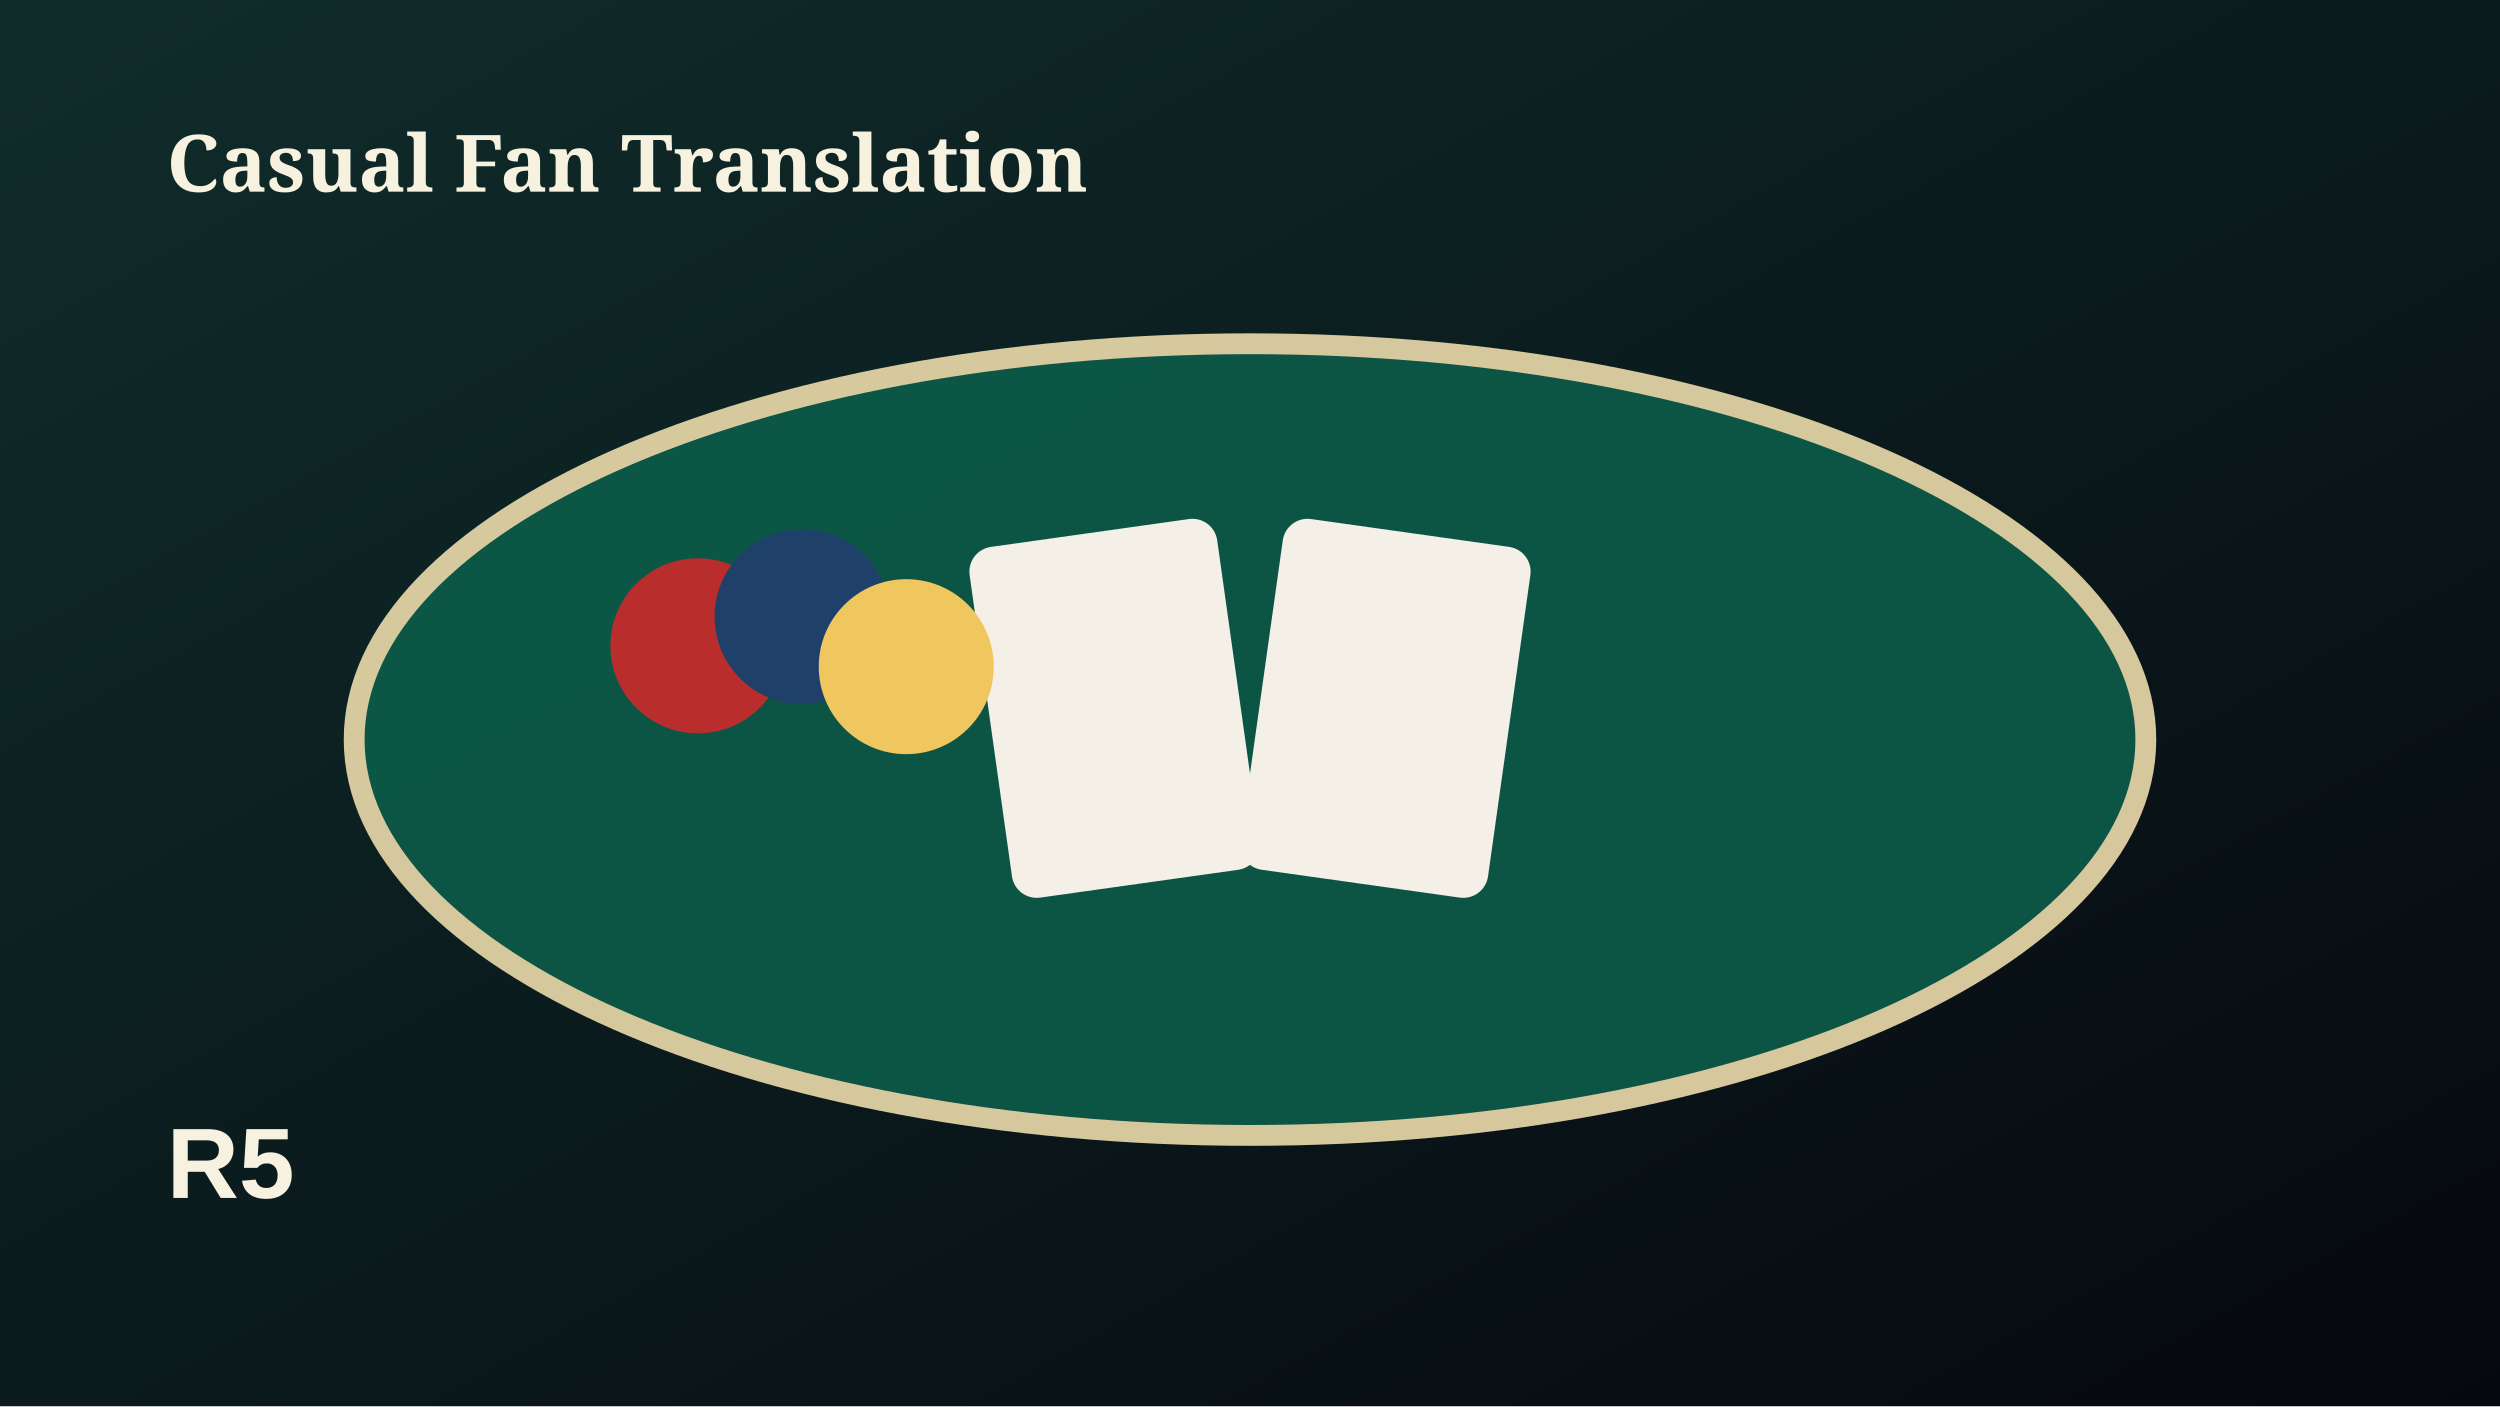
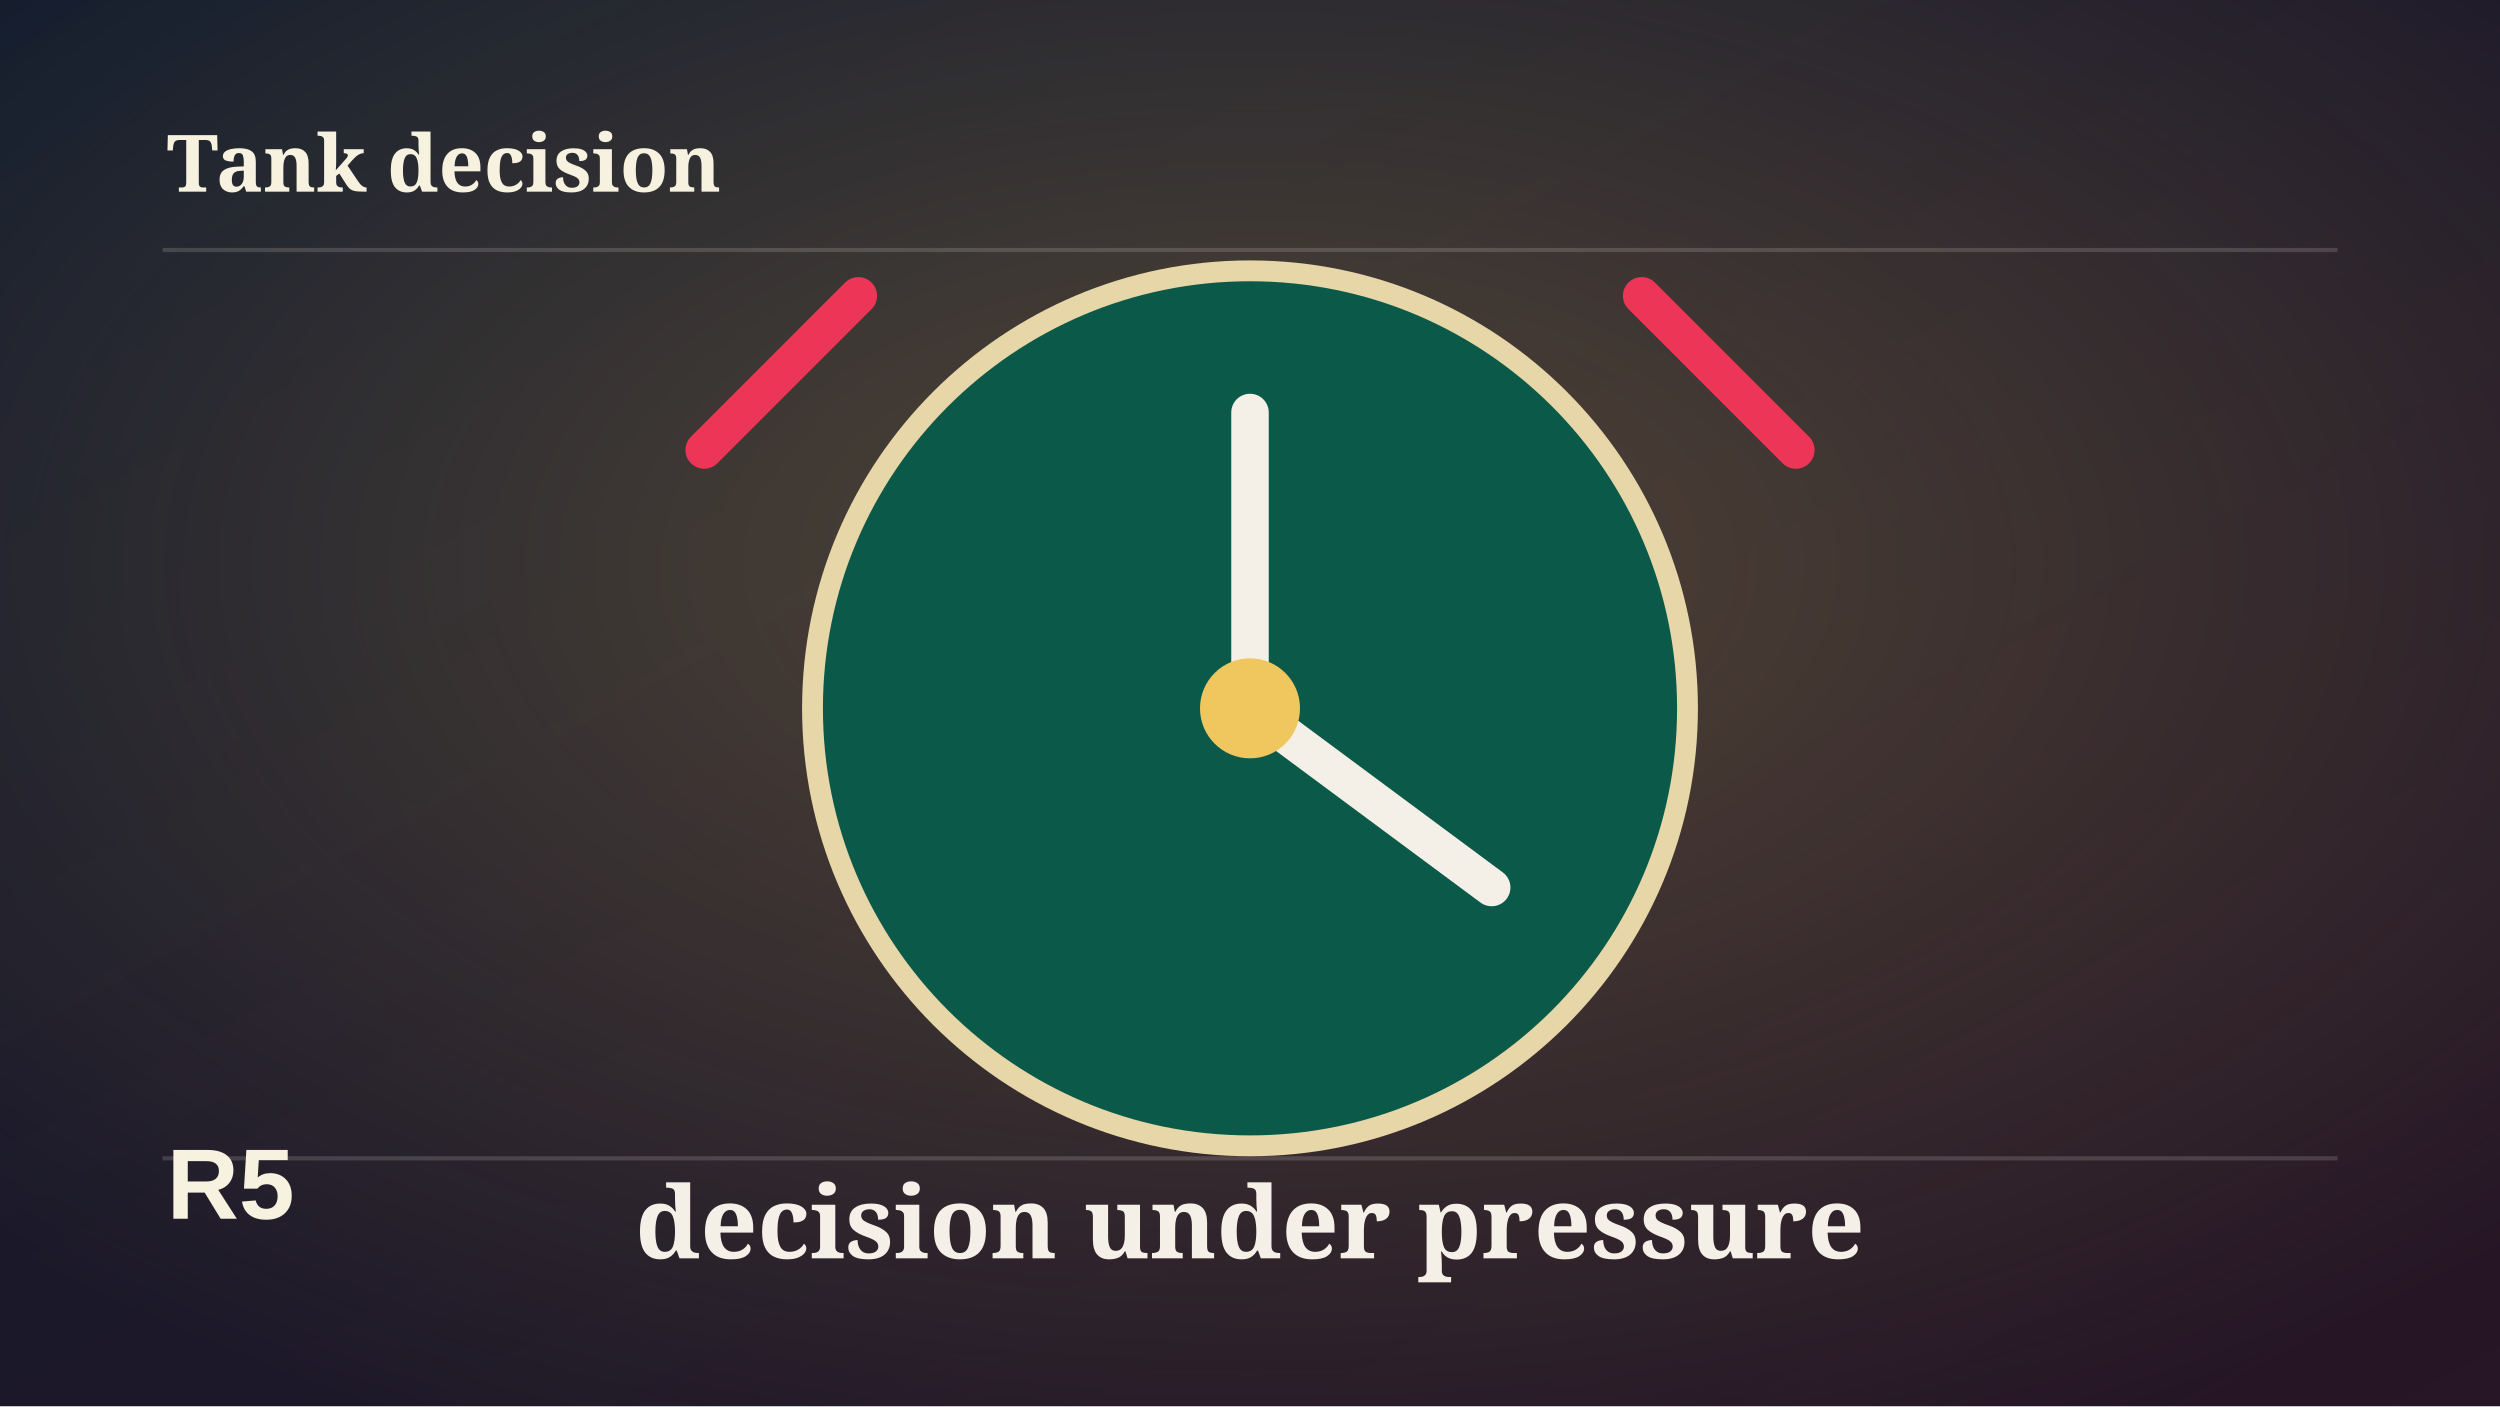
<svg xmlns="http://www.w3.org/2000/svg" width="1200" height="675" viewBox="0 0 1200 675" role="img" aria-labelledby="title desc">
  <defs>
-     <linearGradient id="g" x1="0" x2="1" y1="0" y2="1">
-       <stop offset="0" stop-color="#102d2b" />
-       <stop offset="1" stop-color="#06080f" />
+     <linearGradient id="bg" x1="0" x2="1" y1="0" y2="1">
+       <stop offset="0" stop-color="#101a2d" />
+       <stop offset="1" stop-color="#271625" />
    </linearGradient>
+     <radialGradient id="glow" cx="50%" cy="40%" r="70%">
+       <stop offset="0" stop-color="#f0c75e" stop-opacity=".26" />
+       <stop offset="1" stop-color="#f0c75e" stop-opacity="0" />
+     </radialGradient>
  </defs>
-   <rect width="1200" height="675" fill="url(#g)" />
-   <ellipse cx="600" cy="355" rx="430" ry="190" fill="#0c5a48" stroke="#e7d7a8" stroke-width="10" opacity=".92" />
-   <rect x="475" y="255" width="120" height="170" rx="12" fill="#f4f0e8" transform="rotate(-8 535 340)" />
-   <rect x="605" y="255" width="120" height="170" rx="12" fill="#f4f0e8" transform="rotate(8 665 340)" />
-   <circle cx="335" cy="310" r="42" fill="#ba2d2d" />
-   <circle cx="385" cy="296" r="42" fill="#1f4068" />
-   <circle cx="435" cy="320" r="42" fill="#f0c75e" />
-   <text x="80" y="92" fill="#f7f1df" font-family="Georgia, serif" font-size="38" font-weight="700">Casual Fan Translation</text>
-   <text x="80" y="575" fill="#f7f1df" font-family="Arial, sans-serif" font-size="48" font-weight="700">R5</text>
+   <rect width="1200" height="675" fill="url(#bg)" />
+   <rect width="1200" height="675" fill="url(#glow)" />
+   <path d="M78 120h1044M78 556h1044" stroke="#f4f0e8" stroke-opacity=".16" stroke-width="2" />
+   <g aria-hidden="true">
+     <circle cx="600" cy="340" r="210" fill="#0b5a49" stroke="#e7d7a8" stroke-width="10" />
+     <path d="M600 340V198M600 340l116 86" stroke="#f4f0e8" stroke-width="18" stroke-linecap="round" />
+     <circle cx="600" cy="340" r="24" fill="#f0c75e" />
+     <path d="M412 142l-74 74M788 142l74 74" stroke="#ec3557" stroke-width="18" stroke-linecap="round" />
+     <text x="600" y="604" text-anchor="middle" fill="#f4f0e8" font-family="Georgia, serif" font-size="48" font-weight="700">decision under pressure</text>
+   </g>
+   <text x="80" y="92" fill="#f7f1df" font-family="Georgia, serif" font-size="38" font-weight="700">Tank decision</text>
+   <text x="80" y="585" fill="#f7f1df" font-family="Arial, sans-serif" font-size="48" font-weight="900">R5</text>
</svg>
